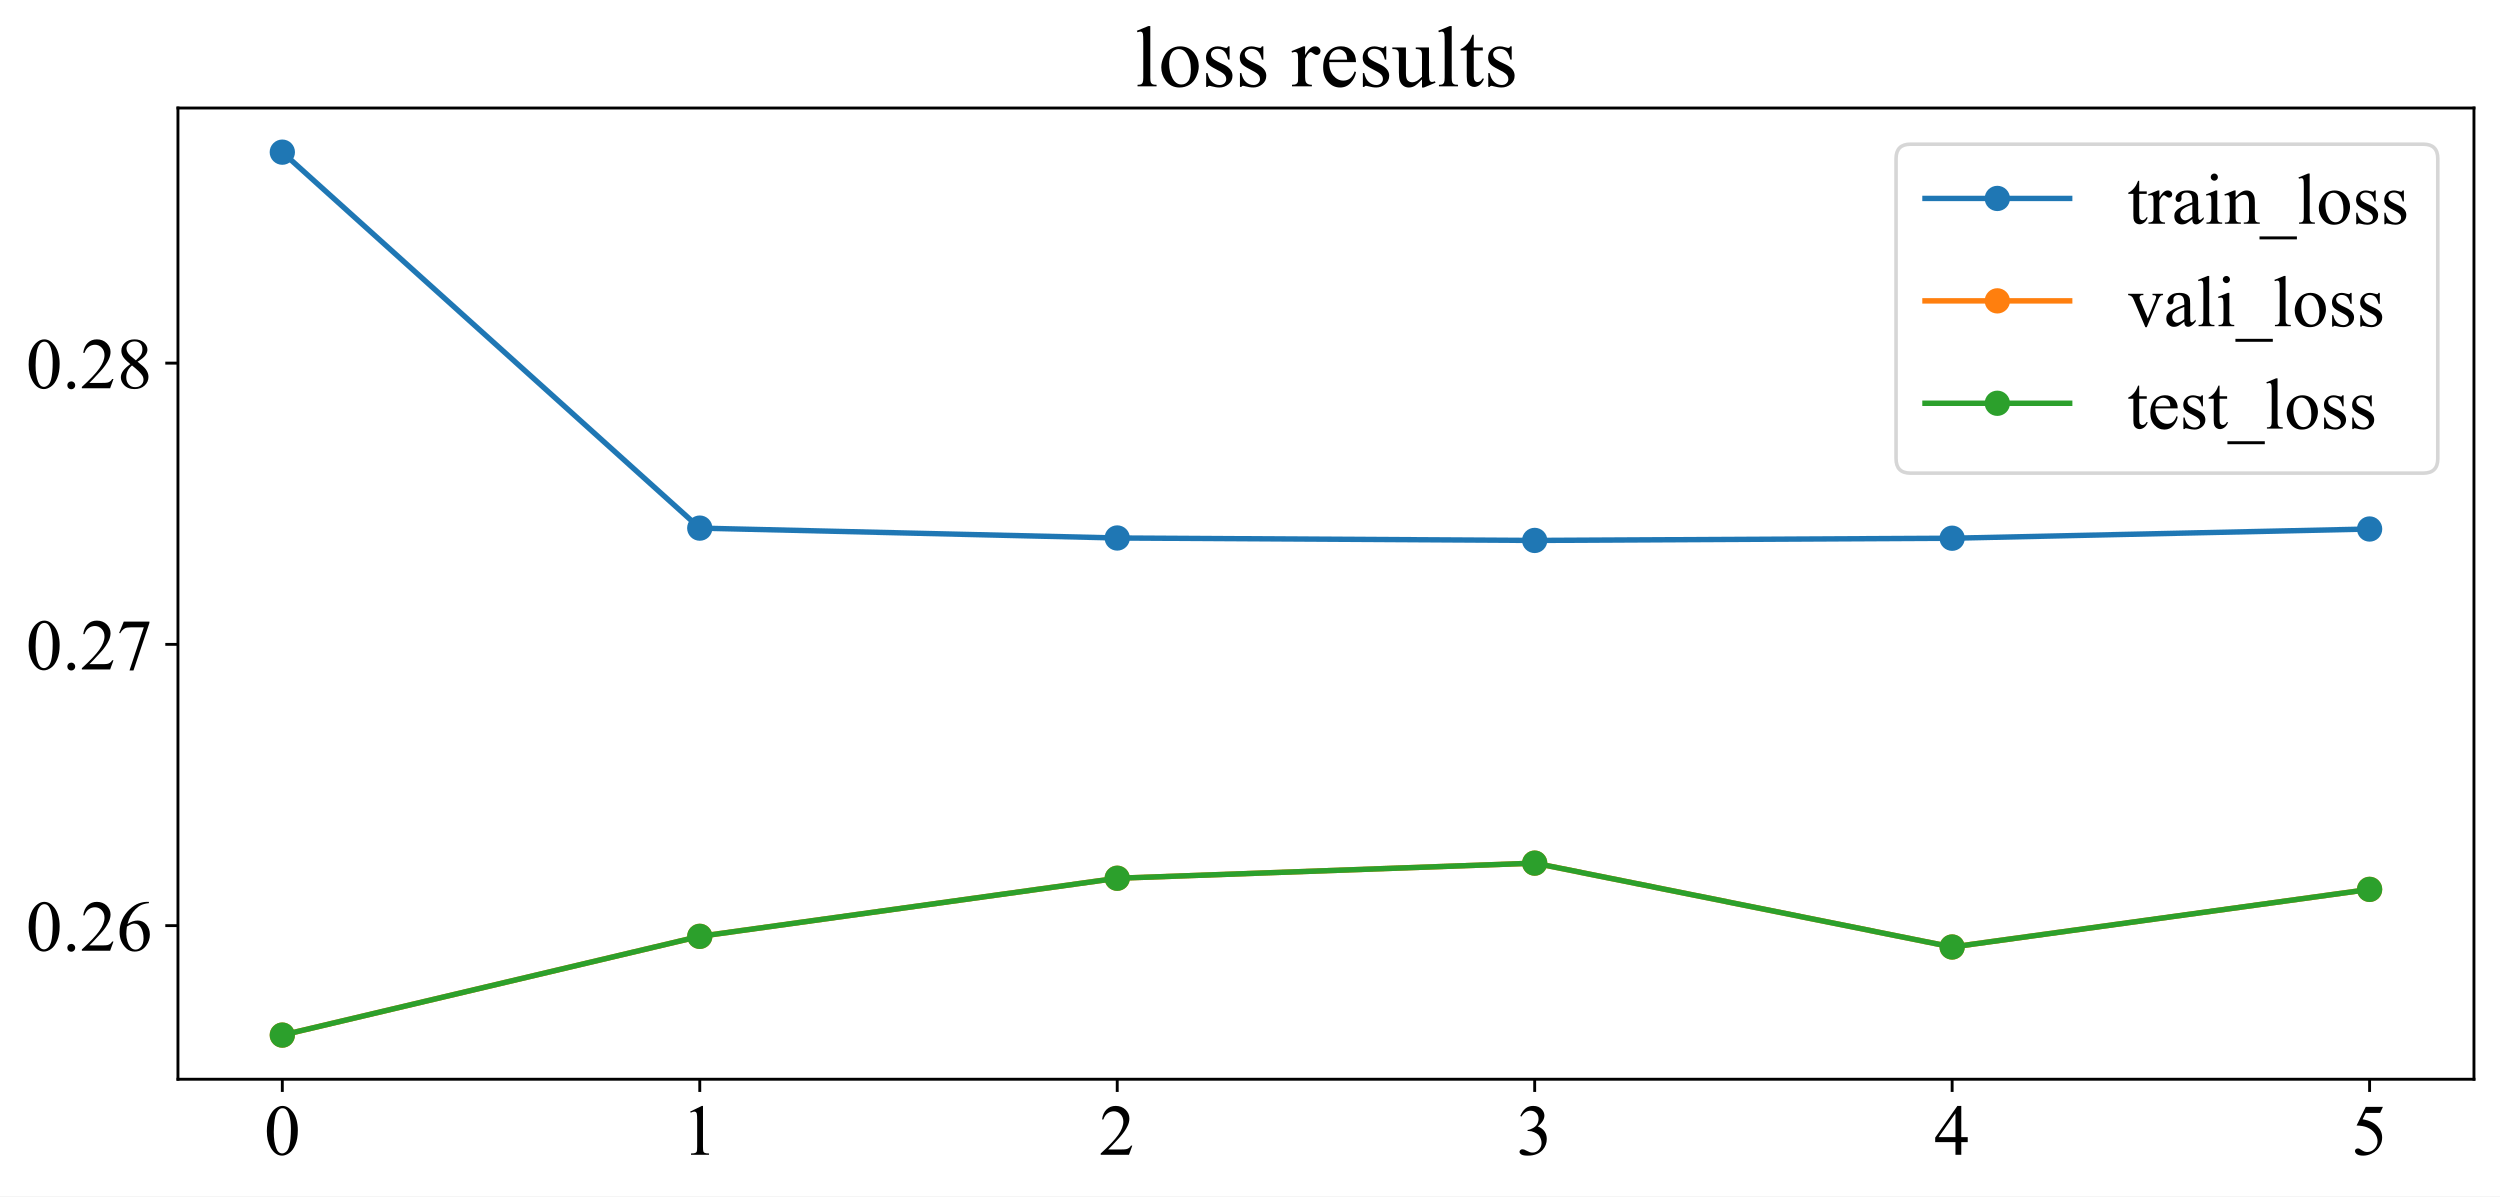
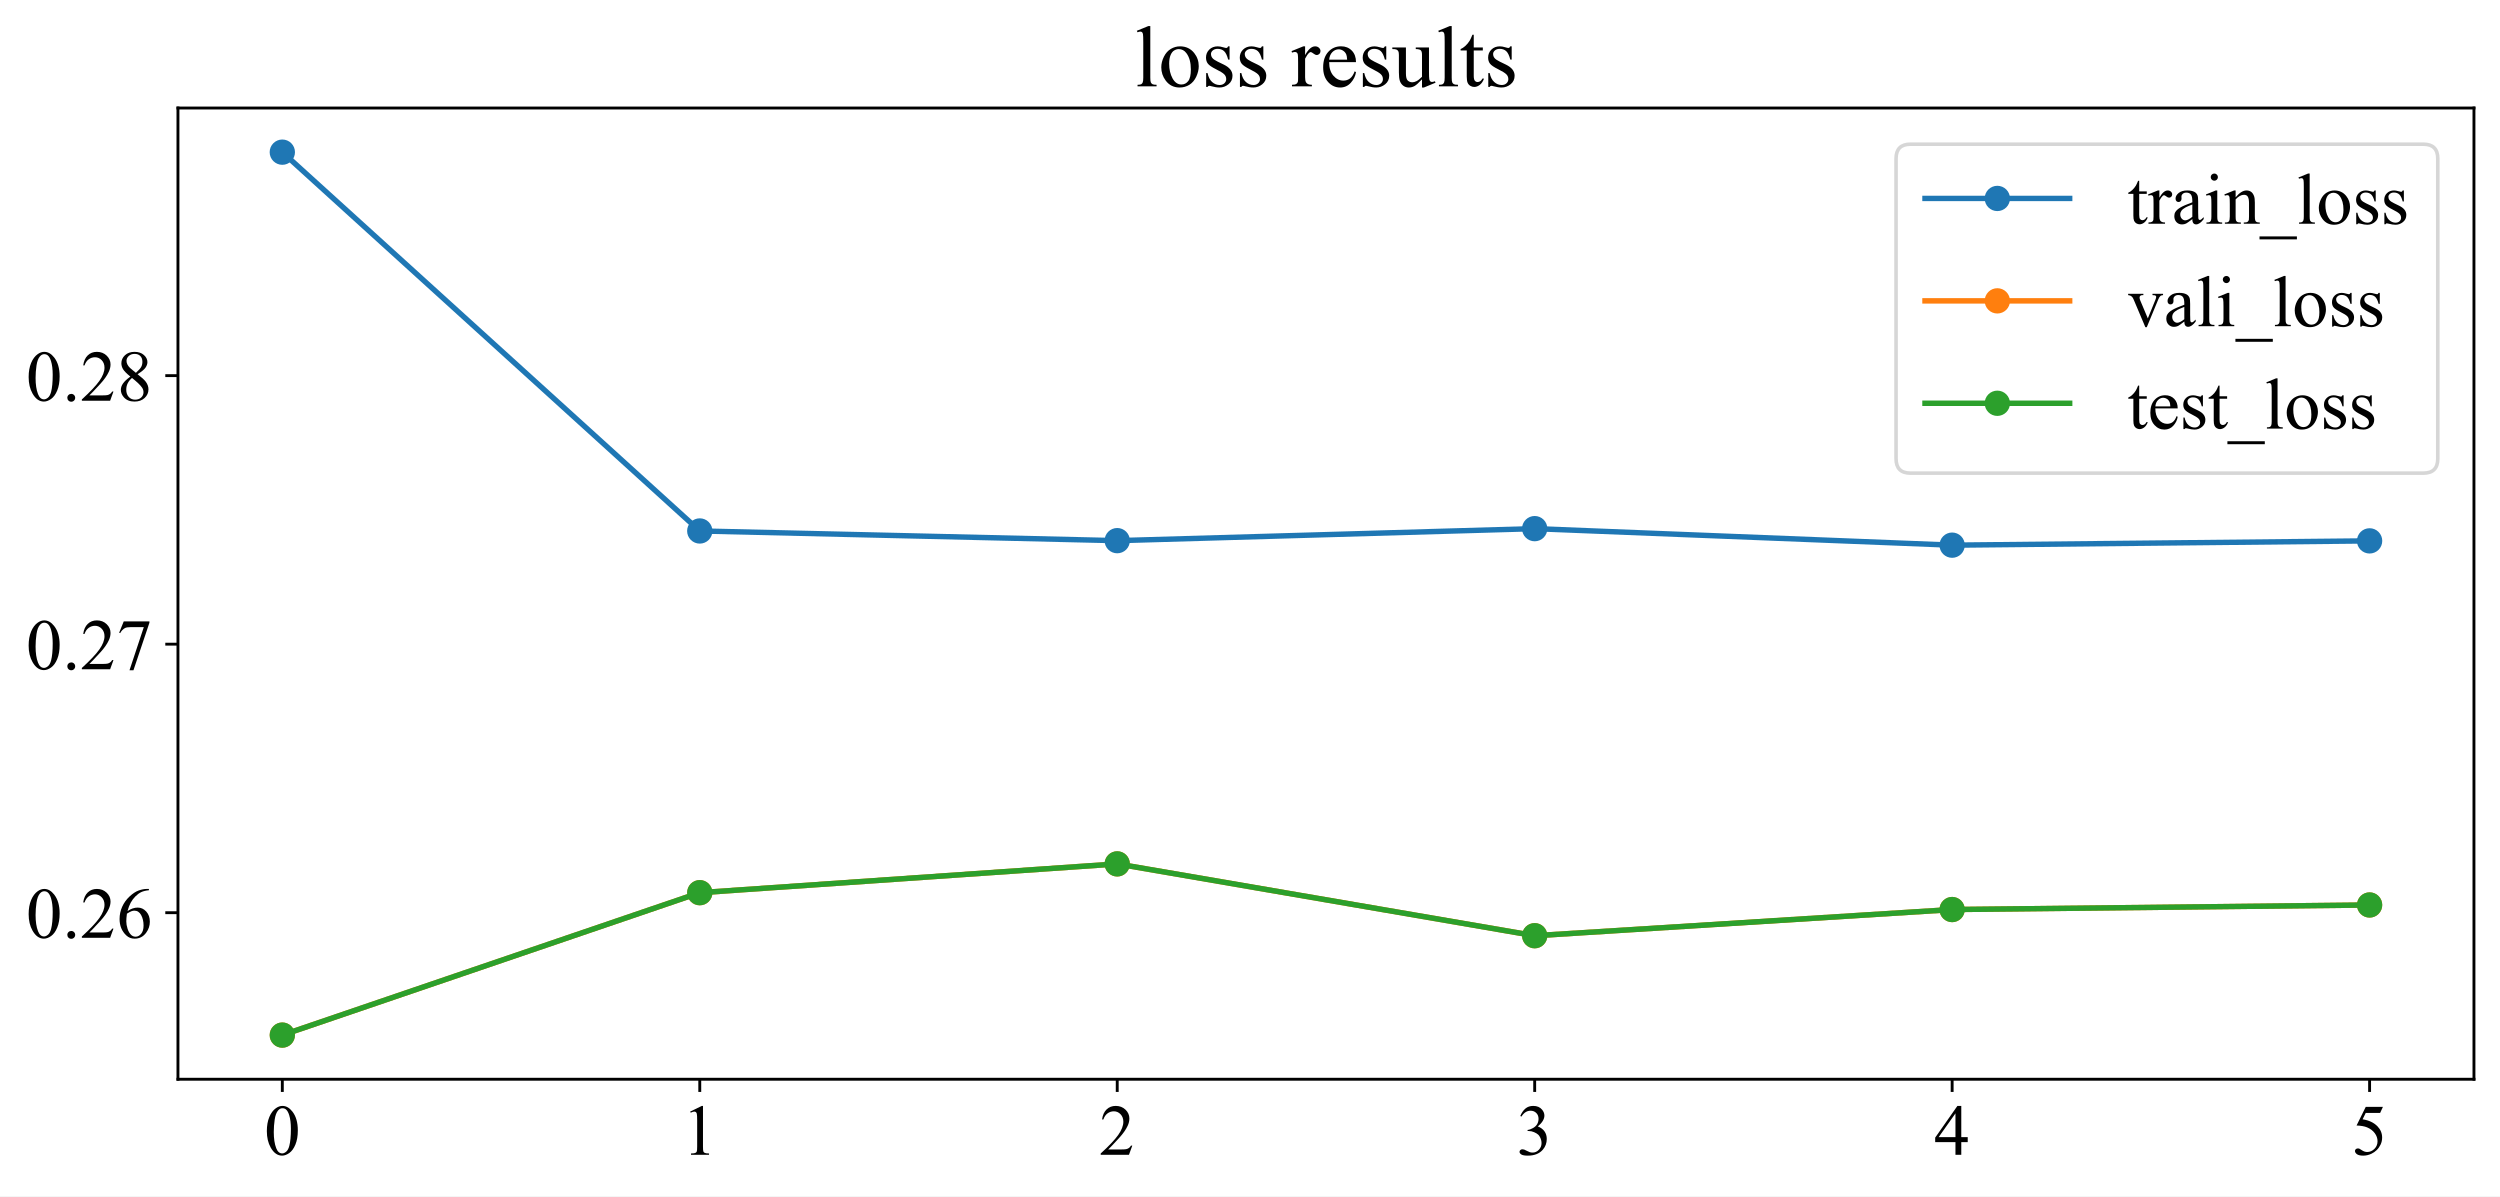
<svg xmlns="http://www.w3.org/2000/svg" xmlns:xlink="http://www.w3.org/1999/xlink" width="691.19pt" height="330.751pt" viewBox="0 0 691.19 330.751" version="1.1">
  <defs>
    <style type="text/css">*{stroke-linejoin: round; stroke-linecap: butt}</style>
  </defs>
  <g id="figure_1">
    <g id="patch_1">
      <path d="M 0 330.751  L 691.19 330.751  L 691.19 0  L 0 0  z " style="fill: #ffffff" />
    </g>
    <g id="axes_1">
      <g id="patch_2">
        <path d="M 49.2 298.385  L 683.99 298.385  L 683.99 29.865  L 49.2 29.865  z " style="fill: #ffffff" />
      </g>
      <g id="matplotlib.axis_1">
        <g id="xtick_1">
          <g id="line2d_1">
            <defs>
-               <path id="m99de253861" d="M 0 0  L 0 3.5  " style="stroke: #000000; stroke-width: 0.8" />
+               <path id="mf7d55aefeb" d="M 0 0  L 0 3.5  " style="stroke: #000000; stroke-width: 0.8" />
            </defs>
            <g>
-               <use xlink:href="#m99de253861" x="78.054" y="298.385" style="stroke: #000000; stroke-width: 0.8" />
+               <use xlink:href="#mf7d55aefeb" x="78.054" y="298.385" style="stroke: #000000; stroke-width: 0.8" />
            </g>
          </g>
          <g id="text_1">
            <g transform="translate(73.05409 319.2725) scale(0.2 -0.2)">
              <defs>
                <path id="TimesNewRomanPSMT-30" d="M 231 2094  Q 231 2819 450 3342  Q 669 3866 1031 4122  Q 1313 4325 1613 4325  Q 2100 4325 2488 3828  Q 2972 3213 2972 2159  Q 2972 1422 2759 906  Q 2547 391 2217 158  Q 1888 -75 1581 -75  Q 975 -75 572 641  Q 231 1244 231 2094  z M 844 2016  Q 844 1141 1059 588  Q 1238 122 1591 122  Q 1759 122 1940 273  Q 2122 425 2216 781  Q 2359 1319 2359 2297  Q 2359 3022 2209 3506  Q 2097 3866 1919 4016  Q 1791 4119 1609 4119  Q 1397 4119 1231 3928  Q 1006 3669 925 3112  Q 844 2556 844 2016  z " transform="scale(0.015625)" />
              </defs>
              <use xlink:href="#TimesNewRomanPSMT-30" />
            </g>
          </g>
        </g>
        <g id="xtick_2">
          <g id="line2d_2">
            <g>
-               <use xlink:href="#m99de253861" x="193.47" y="298.385" style="stroke: #000000; stroke-width: 0.8" />
+               <use xlink:href="#mf7d55aefeb" x="193.47" y="298.385" style="stroke: #000000; stroke-width: 0.8" />
            </g>
          </g>
          <g id="text_2">
            <g transform="translate(188.4705 319.2725) scale(0.2 -0.2)">
              <defs>
                <path id="TimesNewRomanPSMT-31" d="M 750 3822  L 1781 4325  L 1884 4325  L 1884 747  Q 1884 391 1914 303  Q 1944 216 2037 169  Q 2131 122 2419 116  L 2419 0  L 825 0  L 825 116  Q 1125 122 1212 167  Q 1300 213 1334 289  Q 1369 366 1369 747  L 1369 3034  Q 1369 3497 1338 3628  Q 1316 3728 1258 3775  Q 1200 3822 1119 3822  Q 1003 3822 797 3725  L 750 3822  z " transform="scale(0.015625)" />
              </defs>
              <use xlink:href="#TimesNewRomanPSMT-31" />
            </g>
          </g>
        </g>
        <g id="xtick_3">
          <g id="line2d_3">
            <g>
-               <use xlink:href="#m99de253861" x="308.887" y="298.385" style="stroke: #000000; stroke-width: 0.8" />
+               <use xlink:href="#mf7d55aefeb" x="308.887" y="298.385" style="stroke: #000000; stroke-width: 0.8" />
            </g>
          </g>
          <g id="text_3">
            <g transform="translate(303.8868 319.2725) scale(0.2 -0.2)">
              <defs>
                <path id="TimesNewRomanPSMT-32" d="M 2934 816  L 2638 0  L 138 0  L 138 116  Q 1241 1122 1691 1759  Q 2141 2397 2141 2925  Q 2141 3328 1894 3587  Q 1647 3847 1303 3847  Q 991 3847 742 3664  Q 494 3481 375 3128  L 259 3128  Q 338 3706 661 4015  Q 984 4325 1469 4325  Q 1984 4325 2329 3994  Q 2675 3663 2675 3213  Q 2675 2891 2525 2569  Q 2294 2063 1775 1497  Q 997 647 803 472  L 1909 472  Q 2247 472 2383 497  Q 2519 522 2628 598  Q 2738 675 2819 816  L 2934 816  z " transform="scale(0.015625)" />
              </defs>
              <use xlink:href="#TimesNewRomanPSMT-32" />
            </g>
          </g>
        </g>
        <g id="xtick_4">
          <g id="line2d_4">
            <g>
-               <use xlink:href="#m99de253861" x="424.303" y="298.385" style="stroke: #000000; stroke-width: 0.8" />
+               <use xlink:href="#mf7d55aefeb" x="424.303" y="298.385" style="stroke: #000000; stroke-width: 0.8" />
            </g>
          </g>
          <g id="text_4">
            <g transform="translate(419.3032 319.2725) scale(0.2 -0.2)">
              <defs>
                <path id="TimesNewRomanPSMT-33" d="M 325 3431  Q 506 3859 782 4092  Q 1059 4325 1472 4325  Q 1981 4325 2253 3994  Q 2459 3747 2459 3466  Q 2459 3003 1878 2509  Q 2269 2356 2469 2072  Q 2669 1788 2669 1403  Q 2669 853 2319 450  Q 1863 -75 997 -75  Q 569 -75 414 31  Q 259 138 259 259  Q 259 350 332 419  Q 406 488 509 488  Q 588 488 669 463  Q 722 447 909 348  Q 1097 250 1169 231  Q 1284 197 1416 197  Q 1734 197 1970 444  Q 2206 691 2206 1028  Q 2206 1275 2097 1509  Q 2016 1684 1919 1775  Q 1784 1900 1550 2001  Q 1316 2103 1072 2103  L 972 2103  L 972 2197  Q 1219 2228 1467 2375  Q 1716 2522 1828 2728  Q 1941 2934 1941 3181  Q 1941 3503 1739 3701  Q 1538 3900 1238 3900  Q 753 3900 428 3381  L 325 3431  z " transform="scale(0.015625)" />
              </defs>
              <use xlink:href="#TimesNewRomanPSMT-33" />
            </g>
          </g>
        </g>
        <g id="xtick_5">
          <g id="line2d_5">
            <g>
-               <use xlink:href="#m99de253861" x="539.72" y="298.385" style="stroke: #000000; stroke-width: 0.8" />
+               <use xlink:href="#mf7d55aefeb" x="539.72" y="298.385" style="stroke: #000000; stroke-width: 0.8" />
            </g>
          </g>
          <g id="text_5">
            <g transform="translate(534.7195 319.2725) scale(0.2 -0.2)">
              <defs>
                <path id="TimesNewRomanPSMT-34" d="M 2978 1563  L 2978 1119  L 2409 1119  L 2409 0  L 1894 0  L 1894 1119  L 100 1119  L 100 1519  L 2066 4325  L 2409 4325  L 2409 1563  L 2978 1563  z M 1894 1563  L 1894 3666  L 406 1563  L 1894 1563  z " transform="scale(0.015625)" />
              </defs>
              <use xlink:href="#TimesNewRomanPSMT-34" />
            </g>
          </g>
        </g>
        <g id="xtick_6">
          <g id="line2d_6">
            <g>
-               <use xlink:href="#m99de253861" x="655.136" y="298.385" style="stroke: #000000; stroke-width: 0.8" />
+               <use xlink:href="#mf7d55aefeb" x="655.136" y="298.385" style="stroke: #000000; stroke-width: 0.8" />
            </g>
          </g>
          <g id="text_6">
            <g transform="translate(650.1359 319.2725) scale(0.2 -0.2)">
              <defs>
                <path id="TimesNewRomanPSMT-35" d="M 2778 4238  L 2534 3706  L 1259 3706  L 981 3138  Q 1809 3016 2294 2522  Q 2709 2097 2709 1522  Q 2709 1188 2573 903  Q 2438 619 2231 419  Q 2025 219 1772 97  Q 1413 -75 1034 -75  Q 653 -75 479 54  Q 306 184 306 341  Q 306 428 378 495  Q 450 563 559 563  Q 641 563 702 538  Q 763 513 909 409  Q 1144 247 1384 247  Q 1750 247 2026 523  Q 2303 800 2303 1197  Q 2303 1581 2056 1914  Q 1809 2247 1375 2428  Q 1034 2569 447 2591  L 1259 4238  L 2778 4238  z " transform="scale(0.015625)" />
              </defs>
              <use xlink:href="#TimesNewRomanPSMT-35" />
            </g>
          </g>
        </g>
      </g>
      <g id="matplotlib.axis_2">
        <g id="ytick_1">
          <g id="line2d_7">
            <defs>
-               <path id="mf9dd1e2acc" d="M 0 0  L -3.5 0  " style="stroke: #000000; stroke-width: 0.8" />
+               <path id="mca169cd558" d="M 0 0  L -3.5 0  " style="stroke: #000000; stroke-width: 0.8" />
            </defs>
            <g>
-               <use xlink:href="#mf9dd1e2acc" x="49.2" y="255.914" style="stroke: #000000; stroke-width: 0.8" />
+               <use xlink:href="#mca169cd558" x="49.2" y="252.341" style="stroke: #000000; stroke-width: 0.8" />
            </g>
          </g>
          <g id="text_7">
-             <g transform="translate(7.2 262.8578) scale(0.2 -0.2)">
+             <g transform="translate(7.2 259.2844) scale(0.2 -0.2)">
              <defs>
                <path id="TimesNewRomanPSMT-2e" d="M 800 606  Q 947 606 1047 504  Q 1147 403 1147 259  Q 1147 116 1045 14  Q 944 -88 800 -88  Q 656 -88 554 14  Q 453 116 453 259  Q 453 406 554 506  Q 656 606 800 606  z " transform="scale(0.015625)" />
                <path id="TimesNewRomanPSMT-36" d="M 2869 4325  L 2869 4209  Q 2456 4169 2195 4045  Q 1934 3922 1679 3669  Q 1425 3416 1258 3105  Q 1091 2794 978 2366  Q 1428 2675 1881 2675  Q 2316 2675 2634 2325  Q 2953 1975 2953 1425  Q 2953 894 2631 456  Q 2244 -75 1606 -75  Q 1172 -75 869 213  Q 275 772 275 1663  Q 275 2231 503 2743  Q 731 3256 1154 3653  Q 1578 4050 1965 4187  Q 2353 4325 2688 4325  L 2869 4325  z M 925 2138  Q 869 1716 869 1456  Q 869 1156 980 804  Q 1091 453 1309 247  Q 1469 100 1697 100  Q 1969 100 2183 356  Q 2397 613 2397 1088  Q 2397 1622 2184 2012  Q 1972 2403 1581 2403  Q 1463 2403 1327 2353  Q 1191 2303 925 2138  z " transform="scale(0.015625)" />
              </defs>
              <use xlink:href="#TimesNewRomanPSMT-30" />
              <use xlink:href="#TimesNewRomanPSMT-2e" x="50" />
              <use xlink:href="#TimesNewRomanPSMT-32" x="75" />
              <use xlink:href="#TimesNewRomanPSMT-36" x="125" />
            </g>
          </g>
        </g>
        <g id="ytick_2">
          <g id="line2d_8">
            <g>
-               <use xlink:href="#mf9dd1e2acc" x="49.2" y="178.156" style="stroke: #000000; stroke-width: 0.8" />
+               <use xlink:href="#mca169cd558" x="49.2" y="178.095" style="stroke: #000000; stroke-width: 0.8" />
            </g>
          </g>
          <g id="text_8">
-             <g transform="translate(7.2 185.0994) scale(0.2 -0.2)">
+             <g transform="translate(7.2 185.0385) scale(0.2 -0.2)">
              <defs>
                <path id="TimesNewRomanPSMT-37" d="M 644 4238  L 2916 4238  L 2916 4119  L 1503 -88  L 1153 -88  L 2419 3728  L 1253 3728  Q 900 3728 750 3644  Q 488 3500 328 3200  L 238 3234  L 644 4238  z " transform="scale(0.015625)" />
              </defs>
              <use xlink:href="#TimesNewRomanPSMT-30" />
              <use xlink:href="#TimesNewRomanPSMT-2e" x="50" />
              <use xlink:href="#TimesNewRomanPSMT-32" x="75" />
              <use xlink:href="#TimesNewRomanPSMT-37" x="125" />
            </g>
          </g>
        </g>
        <g id="ytick_3">
          <g id="line2d_9">
            <g>
-               <use xlink:href="#mf9dd1e2acc" x="49.2" y="100.397" style="stroke: #000000; stroke-width: 0.8" />
+               <use xlink:href="#mca169cd558" x="49.2" y="103.849" style="stroke: #000000; stroke-width: 0.8" />
            </g>
          </g>
          <g id="text_9">
-             <g transform="translate(7.2 107.341) scale(0.2 -0.2)">
+             <g transform="translate(7.2 110.7926) scale(0.2 -0.2)">
              <defs>
                <path id="TimesNewRomanPSMT-38" d="M 1228 2134  Q 725 2547 579 2797  Q 434 3047 434 3316  Q 434 3728 753 4026  Q 1072 4325 1600 4325  Q 2113 4325 2425 4047  Q 2738 3769 2738 3413  Q 2738 3175 2569 2928  Q 2400 2681 1866 2347  Q 2416 1922 2594 1678  Q 2831 1359 2831 1006  Q 2831 559 2490 242  Q 2150 -75 1597 -75  Q 994 -75 656 303  Q 388 606 388 966  Q 388 1247 577 1523  Q 766 1800 1228 2134  z M 1719 2469  Q 2094 2806 2194 3001  Q 2294 3197 2294 3444  Q 2294 3772 2109 3958  Q 1925 4144 1606 4144  Q 1288 4144 1088 3959  Q 888 3775 888 3528  Q 888 3366 970 3203  Q 1053 3041 1206 2894  L 1719 2469  z M 1375 2016  Q 1116 1797 991 1539  Q 866 1281 866 981  Q 866 578 1086 336  Q 1306 94 1647 94  Q 1984 94 2187 284  Q 2391 475 2391 747  Q 2391 972 2272 1150  Q 2050 1481 1375 2016  z " transform="scale(0.015625)" />
              </defs>
              <use xlink:href="#TimesNewRomanPSMT-30" />
              <use xlink:href="#TimesNewRomanPSMT-2e" x="50" />
              <use xlink:href="#TimesNewRomanPSMT-32" x="75" />
              <use xlink:href="#TimesNewRomanPSMT-38" x="125" />
            </g>
          </g>
        </g>
      </g>
      <g id="line2d_10">
-         <path d="M 78.054 42.07  L 193.47 146.012  L 308.887 148.742  L 424.303 149.417  L 539.72 148.806  L 655.136 146.257  " clip-path="url(#pa9bade3752)" style="fill: none; stroke: #1f77b4; stroke-width: 1.5; stroke-linecap: square" />
+         <path d="M 78.054 42.07  L 193.47 146.8  L 308.887 149.477  L 424.303 146.157  L 539.72 150.726  L 655.136 149.539  " clip-path="url(#p37f1fc34e7)" style="fill: none; stroke: #1f77b4; stroke-width: 1.5; stroke-linecap: square" />
        <defs>
-           <path id="mb00ff80504" d="M 0 3  C 0.796 3 1.559 2.684 2.121 2.121  C 2.684 1.559 3 0.796 3 0  C 3 -0.796 2.684 -1.559 2.121 -2.121  C 1.559 -2.684 0.796 -3 0 -3  C -0.796 -3 -1.559 -2.684 -2.121 -2.121  C -2.684 -1.559 -3 -0.796 -3 0  C -3 0.796 -2.684 1.559 -2.121 2.121  C -1.559 2.684 -0.796 3 0 3  z " style="stroke: #1f77b4" />
+           <path id="m7b7a66b2db" d="M 0 3  C 0.796 3 1.559 2.684 2.121 2.121  C 2.684 1.559 3 0.796 3 0  C 3 -0.796 2.684 -1.559 2.121 -2.121  C 1.559 -2.684 0.796 -3 0 -3  C -0.796 -3 -1.559 -2.684 -2.121 -2.121  C -2.684 -1.559 -3 -0.796 -3 0  C -3 0.796 -2.684 1.559 -2.121 2.121  C -1.559 2.684 -0.796 3 0 3  z " style="stroke: #1f77b4" />
        </defs>
-         <g clip-path="url(#pa9bade3752)">
-           <use xlink:href="#mb00ff80504" x="78.054" y="42.07" style="fill: #1f77b4; stroke: #1f77b4" />
-           <use xlink:href="#mb00ff80504" x="193.47" y="146.012" style="fill: #1f77b4; stroke: #1f77b4" />
-           <use xlink:href="#mb00ff80504" x="308.887" y="148.742" style="fill: #1f77b4; stroke: #1f77b4" />
-           <use xlink:href="#mb00ff80504" x="424.303" y="149.417" style="fill: #1f77b4; stroke: #1f77b4" />
-           <use xlink:href="#mb00ff80504" x="539.72" y="148.806" style="fill: #1f77b4; stroke: #1f77b4" />
-           <use xlink:href="#mb00ff80504" x="655.136" y="146.257" style="fill: #1f77b4; stroke: #1f77b4" />
+         <g clip-path="url(#p37f1fc34e7)">
+           <use xlink:href="#m7b7a66b2db" x="78.054" y="42.07" style="fill: #1f77b4; stroke: #1f77b4" />
+           <use xlink:href="#m7b7a66b2db" x="193.47" y="146.8" style="fill: #1f77b4; stroke: #1f77b4" />
+           <use xlink:href="#m7b7a66b2db" x="308.887" y="149.477" style="fill: #1f77b4; stroke: #1f77b4" />
+           <use xlink:href="#m7b7a66b2db" x="424.303" y="146.157" style="fill: #1f77b4; stroke: #1f77b4" />
+           <use xlink:href="#m7b7a66b2db" x="539.72" y="150.726" style="fill: #1f77b4; stroke: #1f77b4" />
+           <use xlink:href="#m7b7a66b2db" x="655.136" y="149.539" style="fill: #1f77b4; stroke: #1f77b4" />
        </g>
      </g>
      <g id="line2d_11">
-         <path d="M 78.054 286.18  L 193.47 258.875  L 308.887 242.815  L 424.303 238.634  L 539.72 261.823  L 655.136 245.892  " clip-path="url(#pa9bade3752)" style="fill: none; stroke: #ff7f0e; stroke-width: 1.5; stroke-linecap: square" />
+         <path d="M 78.054 286.18  L 193.47 246.803  L 308.887 238.844  L 424.303 258.703  L 539.72 251.467  L 655.136 250.205  " clip-path="url(#p37f1fc34e7)" style="fill: none; stroke: #ff7f0e; stroke-width: 1.5; stroke-linecap: square" />
        <defs>
-           <path id="mfc0052d8ba" d="M 0 3  C 0.796 3 1.559 2.684 2.121 2.121  C 2.684 1.559 3 0.796 3 0  C 3 -0.796 2.684 -1.559 2.121 -2.121  C 1.559 -2.684 0.796 -3 0 -3  C -0.796 -3 -1.559 -2.684 -2.121 -2.121  C -2.684 -1.559 -3 -0.796 -3 0  C -3 0.796 -2.684 1.559 -2.121 2.121  C -1.559 2.684 -0.796 3 0 3  z " style="stroke: #ff7f0e" />
+           <path id="m5fec978781" d="M 0 3  C 0.796 3 1.559 2.684 2.121 2.121  C 2.684 1.559 3 0.796 3 0  C 3 -0.796 2.684 -1.559 2.121 -2.121  C 1.559 -2.684 0.796 -3 0 -3  C -0.796 -3 -1.559 -2.684 -2.121 -2.121  C -2.684 -1.559 -3 -0.796 -3 0  C -3 0.796 -2.684 1.559 -2.121 2.121  C -1.559 2.684 -0.796 3 0 3  z " style="stroke: #ff7f0e" />
        </defs>
-         <g clip-path="url(#pa9bade3752)">
-           <use xlink:href="#mfc0052d8ba" x="78.054" y="286.18" style="fill: #ff7f0e; stroke: #ff7f0e" />
-           <use xlink:href="#mfc0052d8ba" x="193.47" y="258.875" style="fill: #ff7f0e; stroke: #ff7f0e" />
-           <use xlink:href="#mfc0052d8ba" x="308.887" y="242.815" style="fill: #ff7f0e; stroke: #ff7f0e" />
-           <use xlink:href="#mfc0052d8ba" x="424.303" y="238.634" style="fill: #ff7f0e; stroke: #ff7f0e" />
-           <use xlink:href="#mfc0052d8ba" x="539.72" y="261.823" style="fill: #ff7f0e; stroke: #ff7f0e" />
-           <use xlink:href="#mfc0052d8ba" x="655.136" y="245.892" style="fill: #ff7f0e; stroke: #ff7f0e" />
+         <g clip-path="url(#p37f1fc34e7)">
+           <use xlink:href="#m5fec978781" x="78.054" y="286.18" style="fill: #ff7f0e; stroke: #ff7f0e" />
+           <use xlink:href="#m5fec978781" x="193.47" y="246.803" style="fill: #ff7f0e; stroke: #ff7f0e" />
+           <use xlink:href="#m5fec978781" x="308.887" y="238.844" style="fill: #ff7f0e; stroke: #ff7f0e" />
+           <use xlink:href="#m5fec978781" x="424.303" y="258.703" style="fill: #ff7f0e; stroke: #ff7f0e" />
+           <use xlink:href="#m5fec978781" x="539.72" y="251.467" style="fill: #ff7f0e; stroke: #ff7f0e" />
+           <use xlink:href="#m5fec978781" x="655.136" y="250.205" style="fill: #ff7f0e; stroke: #ff7f0e" />
        </g>
      </g>
      <g id="line2d_12">
-         <path d="M 78.054 286.18  L 193.47 258.875  L 308.887 242.815  L 424.303 238.634  L 539.72 261.823  L 655.136 245.892  " clip-path="url(#pa9bade3752)" style="fill: none; stroke: #2ca02c; stroke-width: 1.5; stroke-linecap: square" />
+         <path d="M 78.054 286.18  L 193.47 246.803  L 308.887 238.844  L 424.303 258.703  L 539.72 251.467  L 655.136 250.205  " clip-path="url(#p37f1fc34e7)" style="fill: none; stroke: #2ca02c; stroke-width: 1.5; stroke-linecap: square" />
        <defs>
-           <path id="m5813d76c8f" d="M 0 3  C 0.796 3 1.559 2.684 2.121 2.121  C 2.684 1.559 3 0.796 3 0  C 3 -0.796 2.684 -1.559 2.121 -2.121  C 1.559 -2.684 0.796 -3 0 -3  C -0.796 -3 -1.559 -2.684 -2.121 -2.121  C -2.684 -1.559 -3 -0.796 -3 0  C -3 0.796 -2.684 1.559 -2.121 2.121  C -1.559 2.684 -0.796 3 0 3  z " style="stroke: #2ca02c" />
+           <path id="m372c9f1213" d="M 0 3  C 0.796 3 1.559 2.684 2.121 2.121  C 2.684 1.559 3 0.796 3 0  C 3 -0.796 2.684 -1.559 2.121 -2.121  C 1.559 -2.684 0.796 -3 0 -3  C -0.796 -3 -1.559 -2.684 -2.121 -2.121  C -2.684 -1.559 -3 -0.796 -3 0  C -3 0.796 -2.684 1.559 -2.121 2.121  C -1.559 2.684 -0.796 3 0 3  z " style="stroke: #2ca02c" />
        </defs>
-         <g clip-path="url(#pa9bade3752)">
-           <use xlink:href="#m5813d76c8f" x="78.054" y="286.18" style="fill: #2ca02c; stroke: #2ca02c" />
-           <use xlink:href="#m5813d76c8f" x="193.47" y="258.875" style="fill: #2ca02c; stroke: #2ca02c" />
-           <use xlink:href="#m5813d76c8f" x="308.887" y="242.815" style="fill: #2ca02c; stroke: #2ca02c" />
-           <use xlink:href="#m5813d76c8f" x="424.303" y="238.634" style="fill: #2ca02c; stroke: #2ca02c" />
-           <use xlink:href="#m5813d76c8f" x="539.72" y="261.823" style="fill: #2ca02c; stroke: #2ca02c" />
-           <use xlink:href="#m5813d76c8f" x="655.136" y="245.892" style="fill: #2ca02c; stroke: #2ca02c" />
+         <g clip-path="url(#p37f1fc34e7)">
+           <use xlink:href="#m372c9f1213" x="78.054" y="286.18" style="fill: #2ca02c; stroke: #2ca02c" />
+           <use xlink:href="#m372c9f1213" x="193.47" y="246.803" style="fill: #2ca02c; stroke: #2ca02c" />
+           <use xlink:href="#m372c9f1213" x="308.887" y="238.844" style="fill: #2ca02c; stroke: #2ca02c" />
+           <use xlink:href="#m372c9f1213" x="424.303" y="258.703" style="fill: #2ca02c; stroke: #2ca02c" />
+           <use xlink:href="#m372c9f1213" x="539.72" y="251.467" style="fill: #2ca02c; stroke: #2ca02c" />
+           <use xlink:href="#m372c9f1213" x="655.136" y="250.205" style="fill: #2ca02c; stroke: #2ca02c" />
        </g>
      </g>
      <g id="patch_3">
        <path d="M 49.2 298.385  L 49.2 29.865  " style="fill: none; stroke: #000000; stroke-width: 0.8; stroke-linejoin: miter; stroke-linecap: square" />
      </g>
      <g id="patch_4">
        <path d="M 683.99 298.385  L 683.99 29.865  " style="fill: none; stroke: #000000; stroke-width: 0.8; stroke-linejoin: miter; stroke-linecap: square" />
      </g>
      <g id="patch_5">
        <path d="M 49.2 298.385  L 683.99 298.385  " style="fill: none; stroke: #000000; stroke-width: 0.8; stroke-linejoin: miter; stroke-linecap: square" />
      </g>
      <g id="patch_6">
        <path d="M 49.2 29.865  L 683.99 29.865  " style="fill: none; stroke: #000000; stroke-width: 0.8; stroke-linejoin: miter; stroke-linecap: square" />
      </g>
      <g id="text_10">
        <g transform="translate(313.5888 23.865) scale(0.24 -0.24)">
          <defs>
            <path id="TimesNewRomanPSMT-6c" d="M 1184 4444  L 1184 647  Q 1184 378 1223 290  Q 1263 203 1344 158  Q 1425 113 1647 113  L 1647 0  L 244 0  L 244 113  Q 441 113 512 153  Q 584 194 625 287  Q 666 381 666 647  L 666 3247  Q 666 3731 644 3842  Q 622 3953 573 3993  Q 525 4034 450 4034  Q 369 4034 244 3984  L 191 4094  L 1044 4444  L 1184 4444  z " transform="scale(0.015625)" />
            <path id="TimesNewRomanPSMT-6f" d="M 1600 2947  Q 2250 2947 2644 2453  Q 2978 2031 2978 1484  Q 2978 1100 2793 706  Q 2609 313 2286 112  Q 1963 -88 1566 -88  Q 919 -88 538 428  Q 216 863 216 1403  Q 216 1797 411 2186  Q 606 2575 925 2761  Q 1244 2947 1600 2947  z M 1503 2744  Q 1338 2744 1170 2645  Q 1003 2547 900 2300  Q 797 2053 797 1666  Q 797 1041 1045 587  Q 1294 134 1700 134  Q 2003 134 2200 384  Q 2397 634 2397 1244  Q 2397 2006 2069 2444  Q 1847 2744 1503 2744  z " transform="scale(0.015625)" />
            <path id="TimesNewRomanPSMT-73" d="M 2050 2947  L 2050 1972  L 1947 1972  Q 1828 2431 1642 2597  Q 1456 2763 1169 2763  Q 950 2763 815 2647  Q 681 2531 681 2391  Q 681 2216 781 2091  Q 878 1963 1175 1819  L 1631 1597  Q 2266 1288 2266 781  Q 2266 391 1970 151  Q 1675 -88 1309 -88  Q 1047 -88 709 6  Q 606 38 541 38  Q 469 38 428 -44  L 325 -44  L 325 978  L 428 978  Q 516 541 762 319  Q 1009 97 1316 97  Q 1531 97 1667 223  Q 1803 350 1803 528  Q 1803 744 1651 891  Q 1500 1038 1047 1263  Q 594 1488 453 1669  Q 313 1847 313 2119  Q 313 2472 555 2709  Q 797 2947 1181 2947  Q 1350 2947 1591 2875  Q 1750 2828 1803 2828  Q 1853 2828 1881 2850  Q 1909 2872 1947 2947  L 2050 2947  z " transform="scale(0.015625)" />
            <path id="TimesNewRomanPSMT-20" transform="scale(0.015625)" />
            <path id="TimesNewRomanPSMT-72" d="M 1038 2947  L 1038 2303  Q 1397 2947 1775 2947  Q 1947 2947 2059 2842  Q 2172 2738 2172 2600  Q 2172 2478 2090 2393  Q 2009 2309 1897 2309  Q 1788 2309 1652 2417  Q 1516 2525 1450 2525  Q 1394 2525 1328 2463  Q 1188 2334 1038 2041  L 1038 669  Q 1038 431 1097 309  Q 1138 225 1241 169  Q 1344 113 1538 113  L 1538 0  L 72 0  L 72 113  Q 291 113 397 181  Q 475 231 506 341  Q 522 394 522 644  L 522 1753  Q 522 2253 501 2348  Q 481 2444 426 2487  Q 372 2531 291 2531  Q 194 2531 72 2484  L 41 2597  L 906 2947  L 1038 2947  z " transform="scale(0.015625)" />
            <path id="TimesNewRomanPSMT-65" d="M 681 1784  Q 678 1147 991 784  Q 1303 422 1725 422  Q 2006 422 2214 576  Q 2422 731 2563 1106  L 2659 1044  Q 2594 616 2278 264  Q 1963 -88 1488 -88  Q 972 -88 605 314  Q 238 716 238 1394  Q 238 2128 614 2539  Q 991 2950 1559 2950  Q 2041 2950 2350 2633  Q 2659 2316 2659 1784  L 681 1784  z M 681 1966  L 2006 1966  Q 1991 2241 1941 2353  Q 1863 2528 1708 2628  Q 1553 2728 1384 2728  Q 1125 2728 920 2526  Q 716 2325 681 1966  z " transform="scale(0.015625)" />
            <path id="TimesNewRomanPSMT-75" d="M 2709 2863  L 2709 1128  Q 2709 631 2732 520  Q 2756 409 2807 365  Q 2859 322 2928 322  Q 3025 322 3147 375  L 3191 266  L 2334 -88  L 2194 -88  L 2194 519  Q 1825 119 1631 15  Q 1438 -88 1222 -88  Q 981 -88 804 51  Q 628 191 559 409  Q 491 628 491 1028  L 491 2306  Q 491 2509 447 2587  Q 403 2666 317 2708  Q 231 2750 6 2747  L 6 2863  L 1009 2863  L 1009 947  Q 1009 547 1148 422  Q 1288 297 1484 297  Q 1619 297 1789 381  Q 1959 466 2194 703  L 2194 2325  Q 2194 2569 2105 2655  Q 2016 2741 1734 2747  L 1734 2863  L 2709 2863  z " transform="scale(0.015625)" />
            <path id="TimesNewRomanPSMT-74" d="M 1031 3803  L 1031 2863  L 1700 2863  L 1700 2644  L 1031 2644  L 1031 788  Q 1031 509 1111 412  Q 1191 316 1316 316  Q 1419 316 1516 380  Q 1613 444 1666 569  L 1788 569  Q 1678 263 1478 108  Q 1278 -47 1066 -47  Q 922 -47 784 33  Q 647 113 581 261  Q 516 409 516 719  L 516 2644  L 63 2644  L 63 2747  Q 234 2816 414 2980  Q 594 3144 734 3369  Q 806 3488 934 3803  L 1031 3803  z " transform="scale(0.015625)" />
          </defs>
          <use xlink:href="#TimesNewRomanPSMT-6c" />
          <use xlink:href="#TimesNewRomanPSMT-6f" x="27.783" />
          <use xlink:href="#TimesNewRomanPSMT-73" x="77.783" />
          <use xlink:href="#TimesNewRomanPSMT-73" x="116.699" />
          <use xlink:href="#TimesNewRomanPSMT-20" x="155.615" />
          <use xlink:href="#TimesNewRomanPSMT-72" x="180.615" />
          <use xlink:href="#TimesNewRomanPSMT-65" x="213.916" />
          <use xlink:href="#TimesNewRomanPSMT-73" x="258.301" />
          <use xlink:href="#TimesNewRomanPSMT-75" x="297.217" />
          <use xlink:href="#TimesNewRomanPSMT-6c" x="347.217" />
          <use xlink:href="#TimesNewRomanPSMT-74" x="375" />
          <use xlink:href="#TimesNewRomanPSMT-73" x="402.783" />
        </g>
      </g>
      <g id="legend_1">
        <g id="patch_7">
          <path d="M 528.215 130.812  L 669.99 130.812  Q 673.99 130.812 673.99 126.812  L 673.99 43.865  Q 673.99 39.865 669.99 39.865  L 528.215 39.865  Q 524.215 39.865 524.215 43.865  L 524.215 126.812  Q 524.215 130.812 528.215 130.812  z " style="fill: #ffffff; opacity: 0.8; stroke: #cccccc; stroke-linejoin: miter" />
        </g>
        <g id="line2d_13">
          <path d="M 532.215 54.865  L 552.215 54.865  L 572.215 54.865  " style="fill: none; stroke: #1f77b4; stroke-width: 1.5; stroke-linecap: square" />
          <g>
-             <use xlink:href="#mb00ff80504" x="552.215" y="54.865" style="fill: #1f77b4; stroke: #1f77b4" />
+             <use xlink:href="#m7b7a66b2db" x="552.215" y="54.865" style="fill: #1f77b4; stroke: #1f77b4" />
          </g>
        </g>
        <g id="text_11">
          <g transform="translate(588.215 61.865) scale(0.2 -0.2)">
            <defs>
              <path id="TimesNewRomanPSMT-61" d="M 1822 413  Q 1381 72 1269 19  Q 1100 -59 909 -59  Q 613 -59 420 144  Q 228 347 228 678  Q 228 888 322 1041  Q 450 1253 767 1440  Q 1084 1628 1822 1897  L 1822 2009  Q 1822 2438 1686 2597  Q 1550 2756 1291 2756  Q 1094 2756 978 2650  Q 859 2544 859 2406  L 866 2225  Q 866 2081 792 2003  Q 719 1925 600 1925  Q 484 1925 411 2006  Q 338 2088 338 2228  Q 338 2497 613 2722  Q 888 2947 1384 2947  Q 1766 2947 2009 2819  Q 2194 2722 2281 2516  Q 2338 2381 2338 1966  L 2338 994  Q 2338 584 2353 492  Q 2369 400 2405 369  Q 2441 338 2488 338  Q 2538 338 2575 359  Q 2641 400 2828 588  L 2828 413  Q 2478 -56 2159 -56  Q 2006 -56 1915 50  Q 1825 156 1822 413  z M 1822 616  L 1822 1706  Q 1350 1519 1213 1441  Q 966 1303 859 1153  Q 753 1003 753 825  Q 753 600 887 451  Q 1022 303 1197 303  Q 1434 303 1822 616  z " transform="scale(0.015625)" />
              <path id="TimesNewRomanPSMT-69" d="M 928 4444  Q 1059 4444 1151 4351  Q 1244 4259 1244 4128  Q 1244 3997 1151 3903  Q 1059 3809 928 3809  Q 797 3809 703 3903  Q 609 3997 609 4128  Q 609 4259 701 4351  Q 794 4444 928 4444  z M 1188 2947  L 1188 647  Q 1188 378 1227 289  Q 1266 200 1342 156  Q 1419 113 1622 113  L 1622 0  L 231 0  L 231 113  Q 441 113 512 153  Q 584 194 626 287  Q 669 381 669 647  L 669 1750  Q 669 2216 641 2353  Q 619 2453 572 2492  Q 525 2531 444 2531  Q 356 2531 231 2484  L 188 2597  L 1050 2947  L 1188 2947  z " transform="scale(0.015625)" />
              <path id="TimesNewRomanPSMT-6e" d="M 1034 2341  Q 1538 2947 1994 2947  Q 2228 2947 2397 2830  Q 2566 2713 2666 2444  Q 2734 2256 2734 1869  L 2734 647  Q 2734 375 2778 278  Q 2813 200 2889 156  Q 2966 113 3172 113  L 3172 0  L 1756 0  L 1756 113  L 1816 113  Q 2016 113 2095 173  Q 2175 234 2206 353  Q 2219 400 2219 647  L 2219 1819  Q 2219 2209 2117 2386  Q 2016 2563 1775 2563  Q 1403 2563 1034 2156  L 1034 647  Q 1034 356 1069 288  Q 1113 197 1189 155  Q 1266 113 1500 113  L 1500 0  L 84 0  L 84 113  L 147 113  Q 366 113 442 223  Q 519 334 519 647  L 519 1709  Q 519 2225 495 2337  Q 472 2450 423 2490  Q 375 2531 294 2531  Q 206 2531 84 2484  L 38 2597  L 900 2947  L 1034 2947  L 1034 2341  z " transform="scale(0.015625)" />
              <path id="TimesNewRomanPSMT-5f" d="M 3256 -1381  L -53 -1381  L -53 -1119  L 3256 -1119  L 3256 -1381  z " transform="scale(0.015625)" />
            </defs>
            <use xlink:href="#TimesNewRomanPSMT-74" />
            <use xlink:href="#TimesNewRomanPSMT-72" x="27.783" />
            <use xlink:href="#TimesNewRomanPSMT-61" x="61.084" />
            <use xlink:href="#TimesNewRomanPSMT-69" x="105.469" />
            <use xlink:href="#TimesNewRomanPSMT-6e" x="133.252" />
            <use xlink:href="#TimesNewRomanPSMT-5f" x="183.252" />
            <use xlink:href="#TimesNewRomanPSMT-6c" x="233.252" />
            <use xlink:href="#TimesNewRomanPSMT-6f" x="261.035" />
            <use xlink:href="#TimesNewRomanPSMT-73" x="311.035" />
            <use xlink:href="#TimesNewRomanPSMT-73" x="349.951" />
          </g>
        </g>
        <g id="line2d_14">
          <path d="M 532.215 83.181  L 552.215 83.181  L 572.215 83.181  " style="fill: none; stroke: #ff7f0e; stroke-width: 1.5; stroke-linecap: square" />
          <g>
-             <use xlink:href="#mfc0052d8ba" x="552.215" y="83.181" style="fill: #ff7f0e; stroke: #ff7f0e" />
+             <use xlink:href="#m5fec978781" x="552.215" y="83.181" style="fill: #ff7f0e; stroke: #ff7f0e" />
          </g>
        </g>
        <g id="text_12">
          <g transform="translate(588.215 90.18063) scale(0.2 -0.2)">
            <defs>
              <path id="TimesNewRomanPSMT-76" d="M 53 2863  L 1400 2863  L 1400 2747  L 1313 2747  Q 1191 2747 1127 2687  Q 1063 2628 1063 2528  Q 1063 2419 1128 2269  L 1794 688  L 2463 2328  Q 2534 2503 2534 2594  Q 2534 2638 2509 2666  Q 2475 2713 2422 2730  Q 2369 2747 2206 2747  L 2206 2863  L 3141 2863  L 3141 2747  Q 2978 2734 2916 2681  Q 2806 2588 2719 2369  L 1703 -88  L 1575 -88  L 553 2328  Q 484 2497 421 2570  Q 359 2644 263 2694  Q 209 2722 53 2747  L 53 2863  z " transform="scale(0.015625)" />
            </defs>
            <use xlink:href="#TimesNewRomanPSMT-76" />
            <use xlink:href="#TimesNewRomanPSMT-61" x="50" />
            <use xlink:href="#TimesNewRomanPSMT-6c" x="94.385" />
            <use xlink:href="#TimesNewRomanPSMT-69" x="122.168" />
            <use xlink:href="#TimesNewRomanPSMT-5f" x="149.951" />
            <use xlink:href="#TimesNewRomanPSMT-6c" x="199.951" />
            <use xlink:href="#TimesNewRomanPSMT-6f" x="227.734" />
            <use xlink:href="#TimesNewRomanPSMT-73" x="277.734" />
            <use xlink:href="#TimesNewRomanPSMT-73" x="316.65" />
          </g>
        </g>
        <g id="line2d_15">
          <path d="M 532.215 111.496  L 552.215 111.496  L 572.215 111.496  " style="fill: none; stroke: #2ca02c; stroke-width: 1.5; stroke-linecap: square" />
          <g>
-             <use xlink:href="#m5813d76c8f" x="552.215" y="111.496" style="fill: #2ca02c; stroke: #2ca02c" />
+             <use xlink:href="#m372c9f1213" x="552.215" y="111.496" style="fill: #2ca02c; stroke: #2ca02c" />
          </g>
        </g>
        <g id="text_13">
          <g transform="translate(588.215 118.4963) scale(0.2 -0.2)">
            <use xlink:href="#TimesNewRomanPSMT-74" />
            <use xlink:href="#TimesNewRomanPSMT-65" x="27.783" />
            <use xlink:href="#TimesNewRomanPSMT-73" x="72.168" />
            <use xlink:href="#TimesNewRomanPSMT-74" x="111.084" />
            <use xlink:href="#TimesNewRomanPSMT-5f" x="138.867" />
            <use xlink:href="#TimesNewRomanPSMT-6c" x="188.867" />
            <use xlink:href="#TimesNewRomanPSMT-6f" x="216.65" />
            <use xlink:href="#TimesNewRomanPSMT-73" x="266.65" />
            <use xlink:href="#TimesNewRomanPSMT-73" x="305.566" />
          </g>
        </g>
      </g>
    </g>
  </g>
  <defs>
-     <clipPath id="pa9bade3752">
+     <clipPath id="p37f1fc34e7">
      <rect x="49.2" y="29.865" width="634.79" height="268.52" />
    </clipPath>
  </defs>
</svg>
